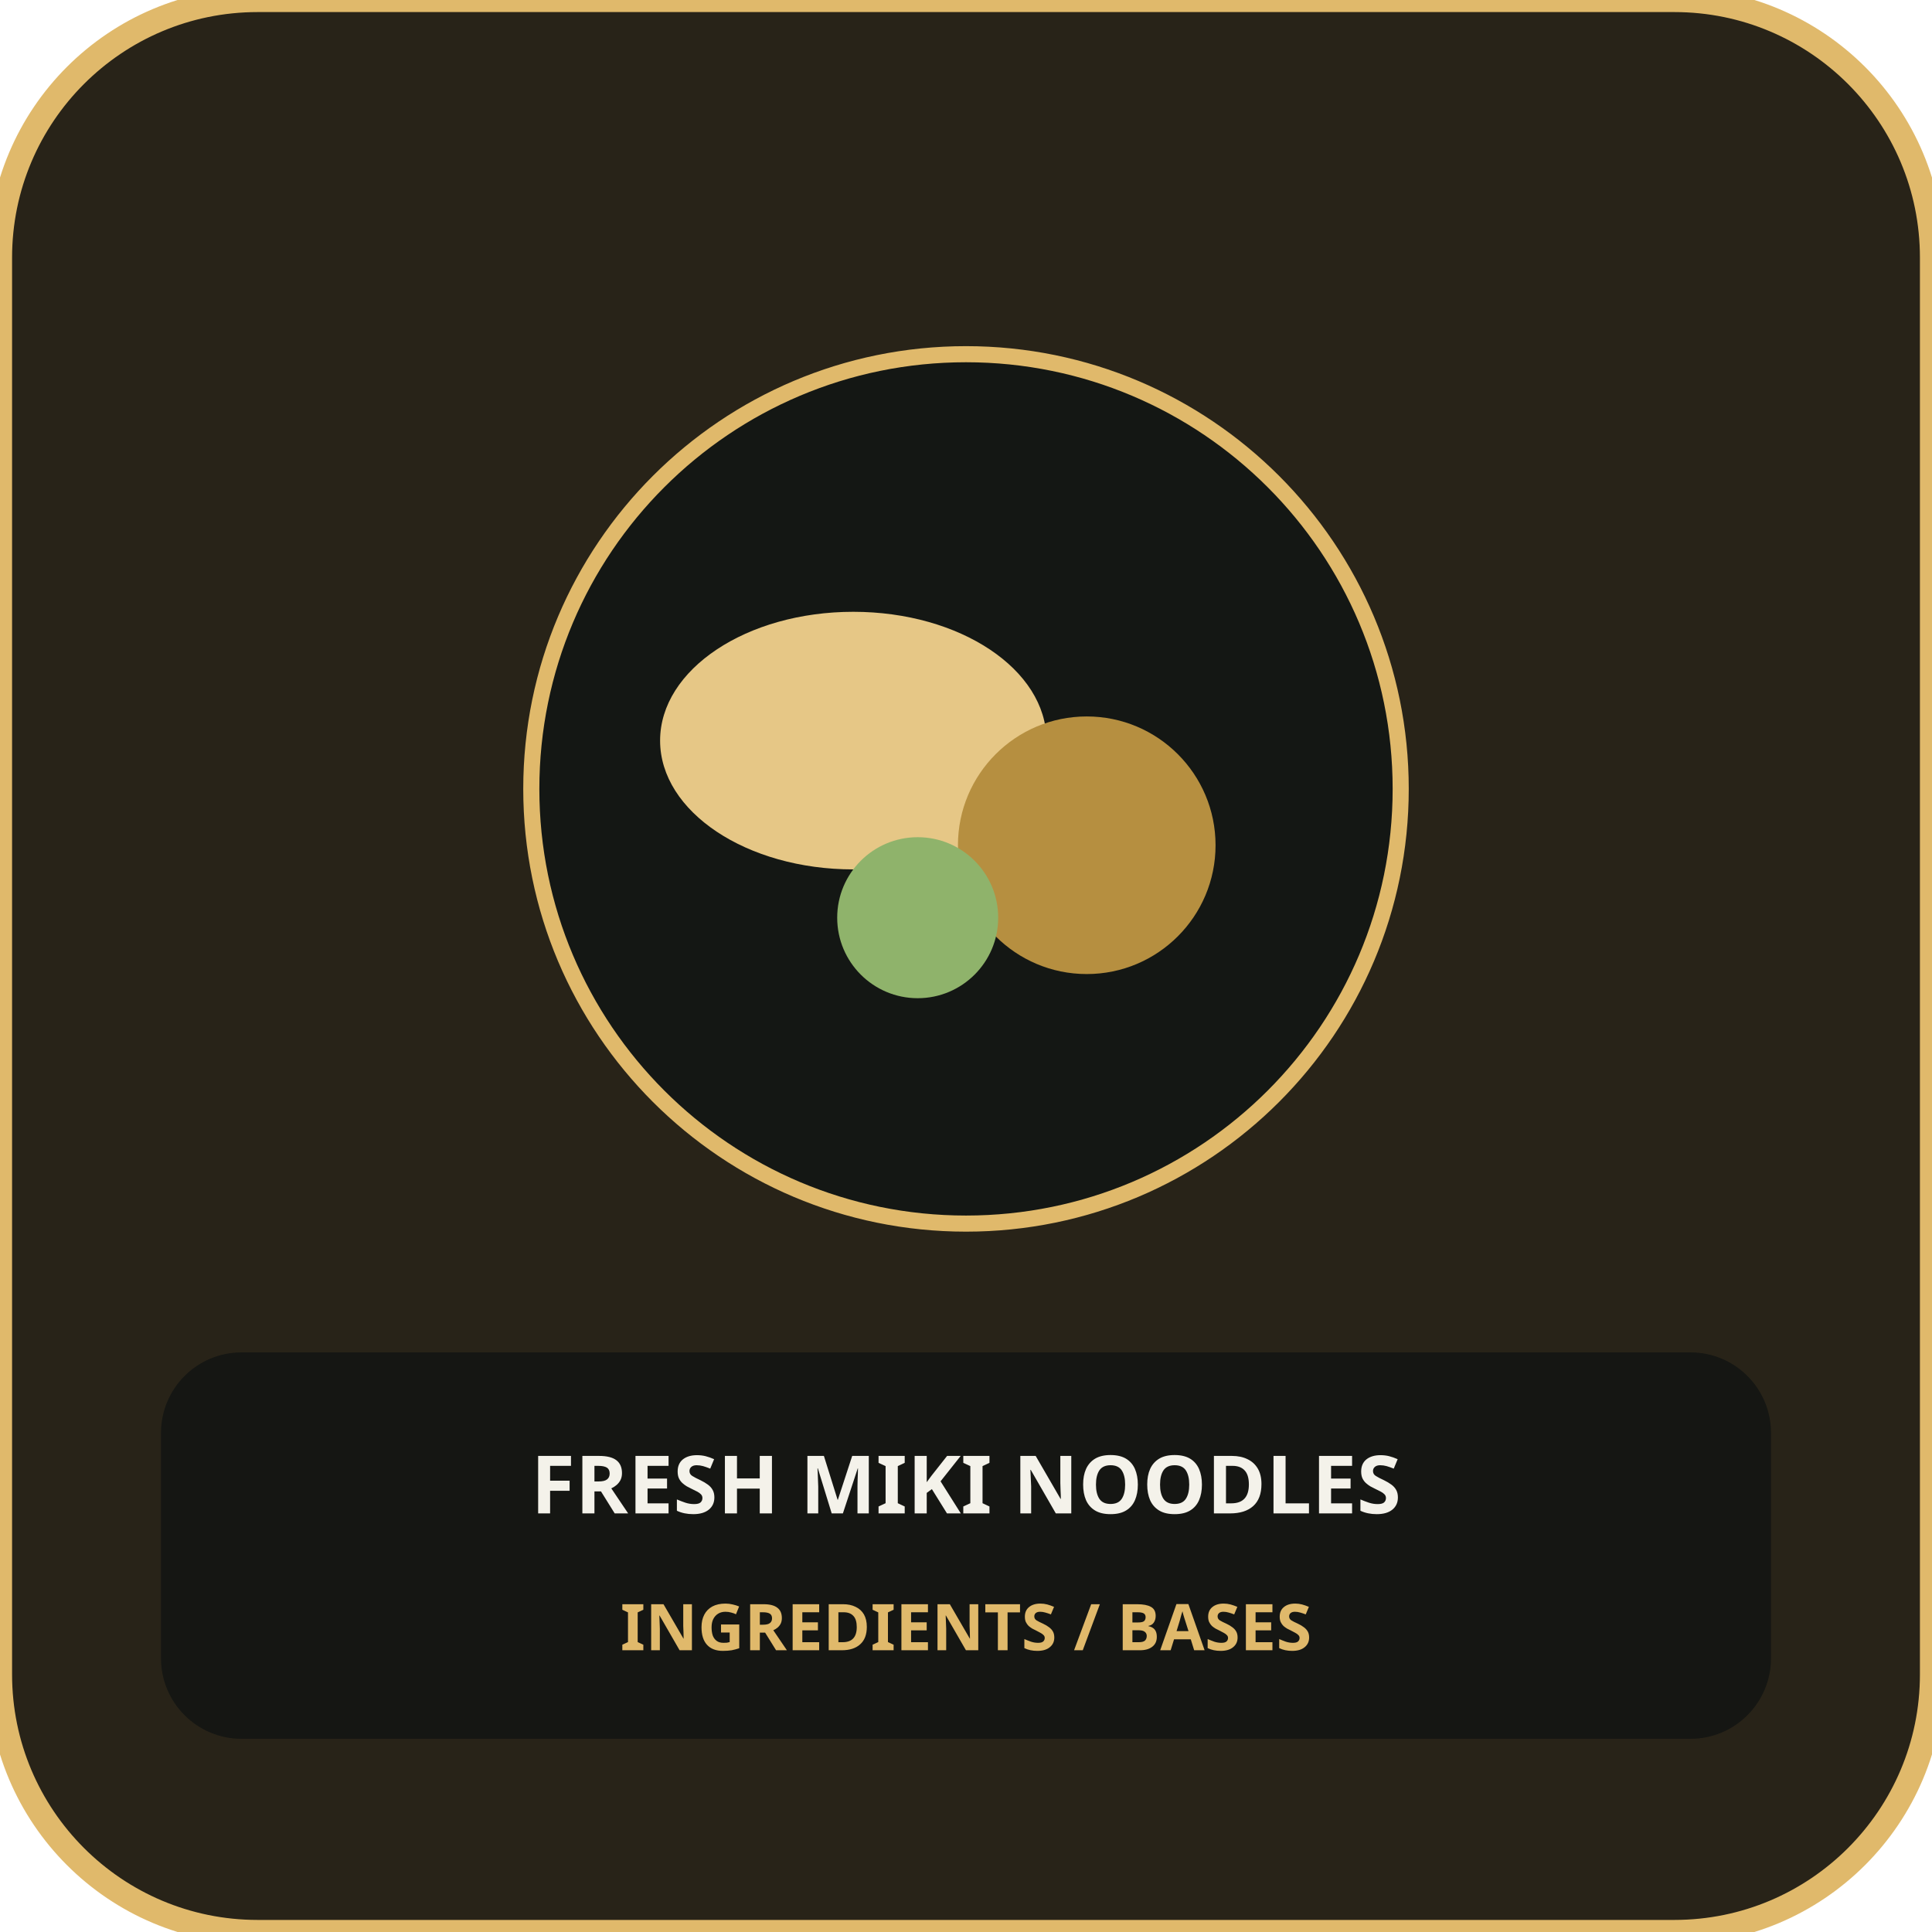
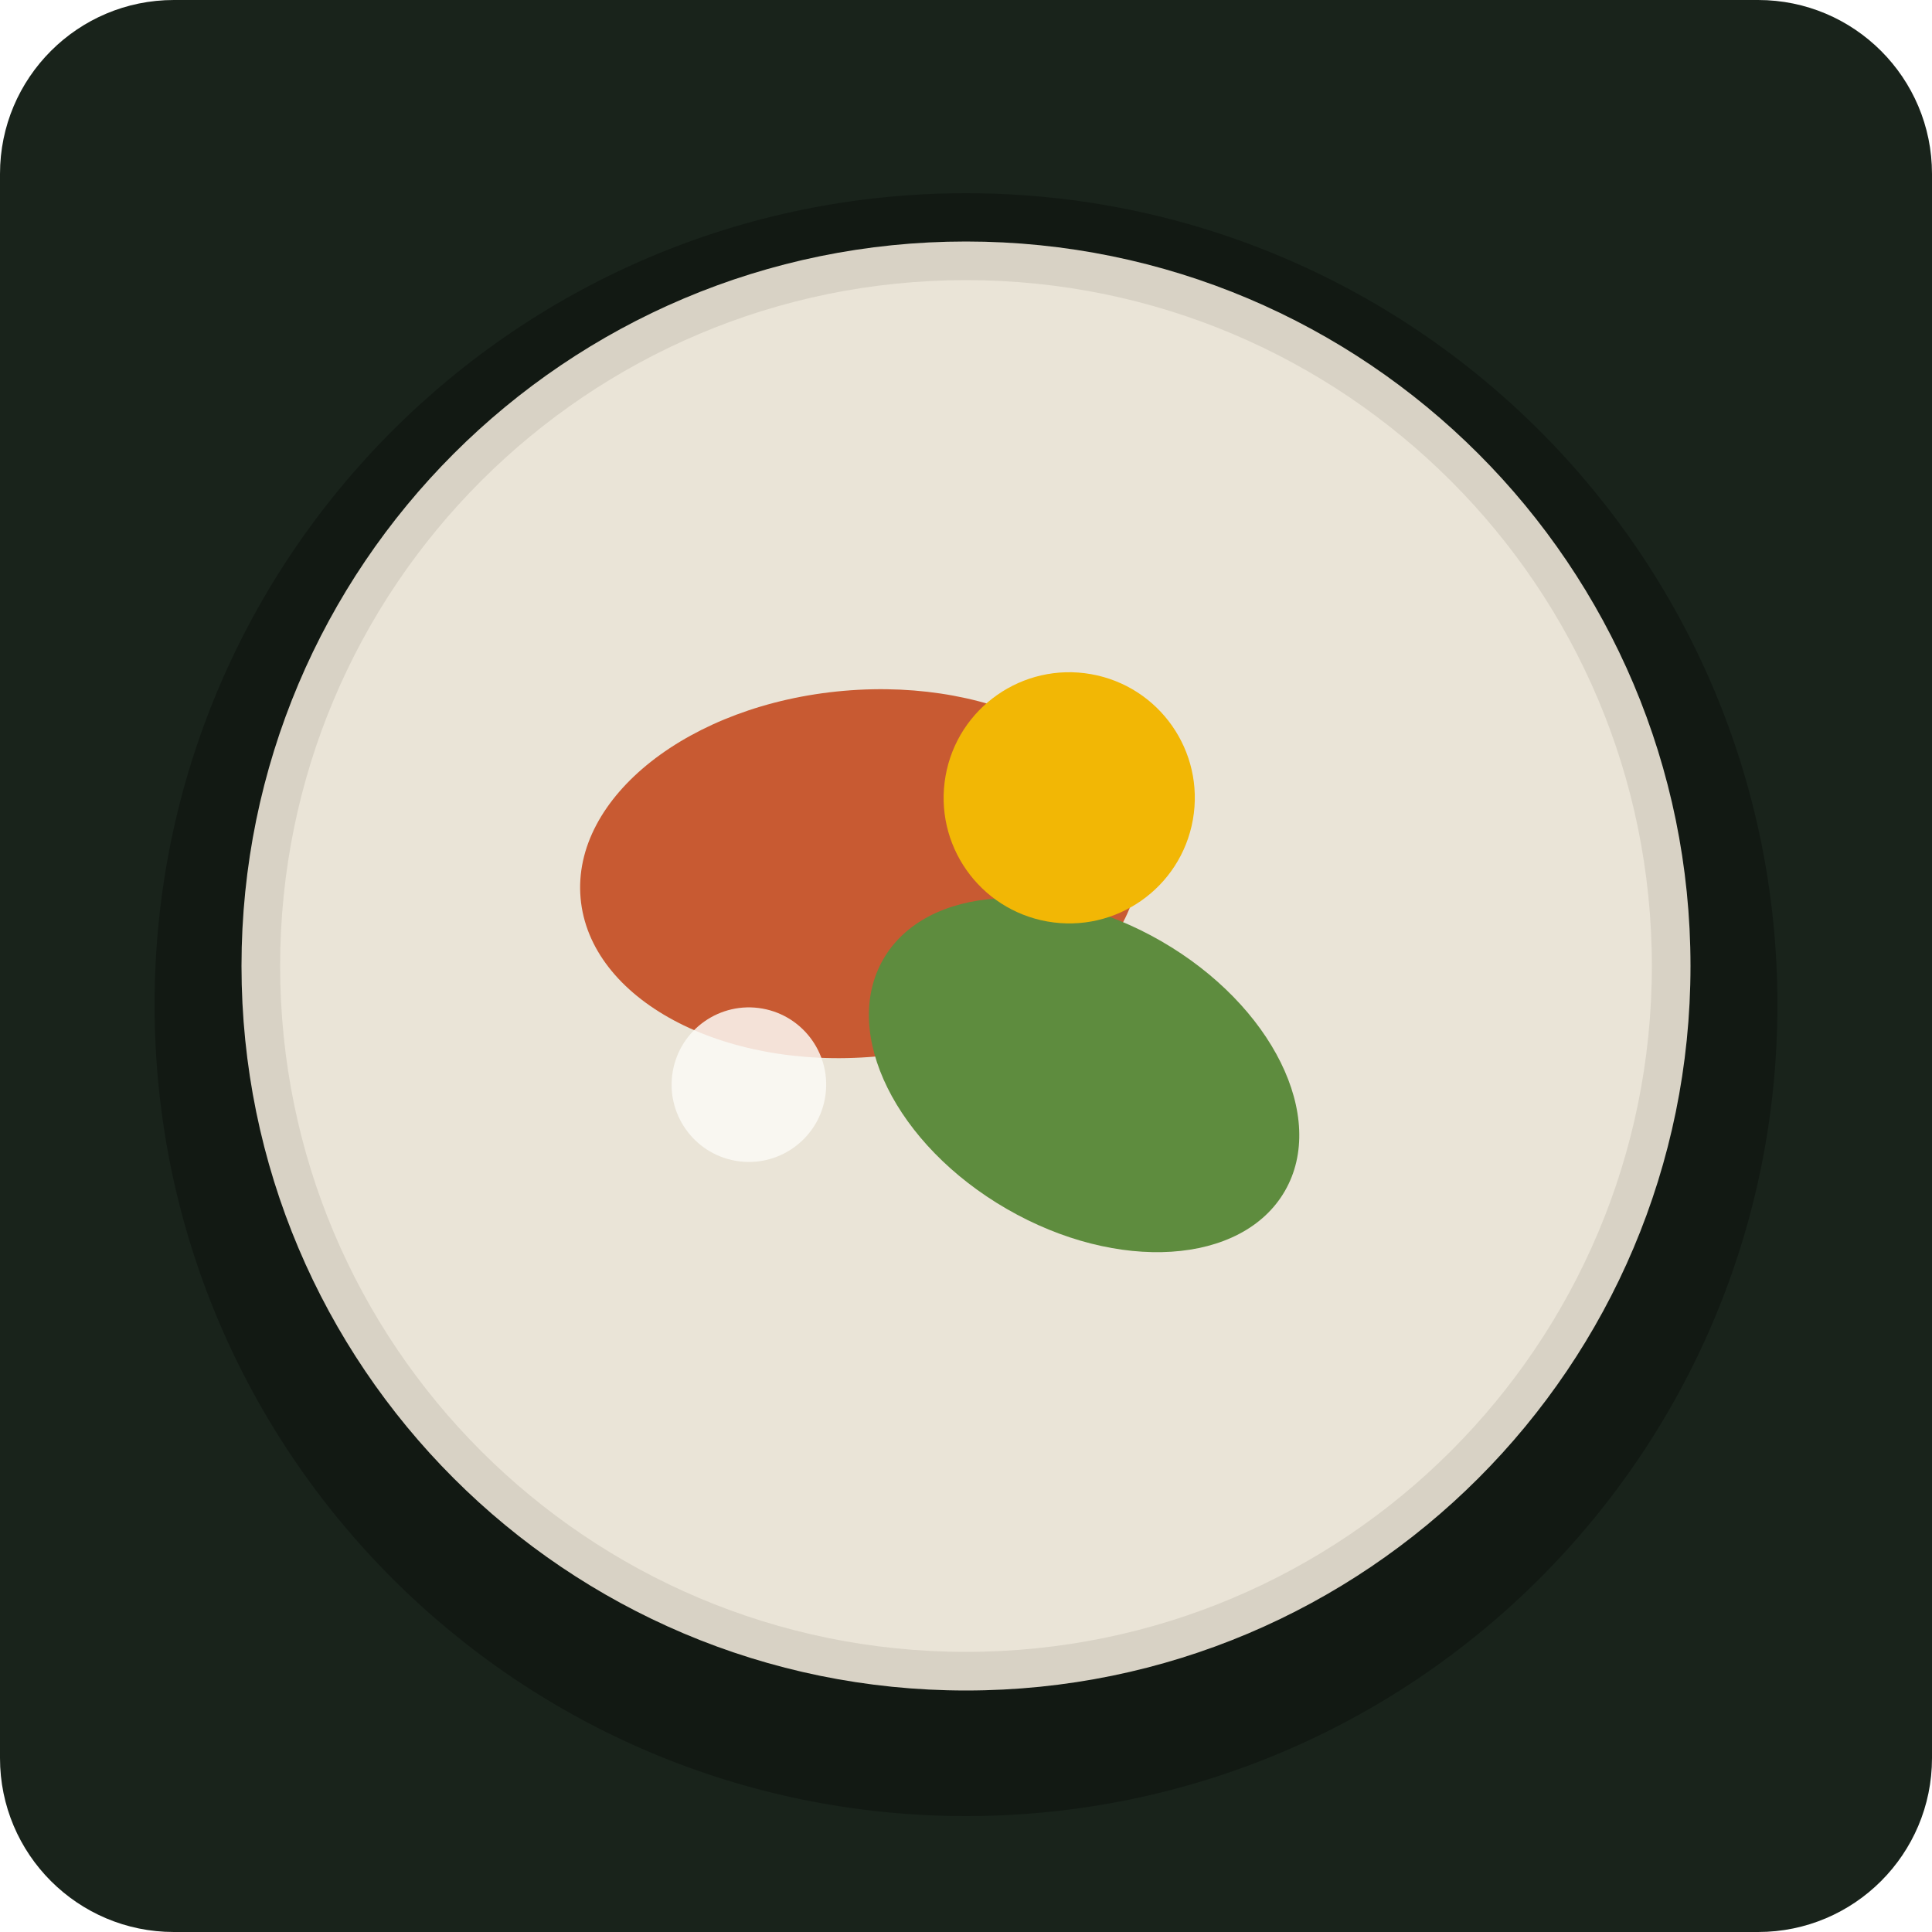
- <svg xmlns="http://www.w3.org/2000/svg" viewBox="0 0 240 240" width="240" height="240">
-   <rect width="240" height="240" rx="32" fill="#282318" stroke="#E0B96B" stroke-width="3" />
-   <circle cx="120" cy="98" r="54" fill="#141714" stroke="#E0B96B" stroke-width="2" />
-   <ellipse cx="106" cy="92" rx="24" ry="16" fill="#E6C786" />
-   <circle cx="135" cy="105" r="16" fill="#B68F40" />
-   <circle cx="114" cy="114" r="10" fill="#8FB36B" />
-   <rect x="20" y="168" width="200" height="48" rx="10" fill="#121412" opacity="0.88" />
-   <text x="120" y="188" text-anchor="middle" fill="#F4F2EA" font-family="sans-serif" font-size="10" font-weight="700">FRESH MIKI NOODLES</text>
-   <text x="120" y="205" text-anchor="middle" fill="#E0B96B" font-family="sans-serif" font-size="8" font-weight="600">INGREDIENTS / BASES</text>
+ <svg xmlns="http://www.w3.org/2000/svg" viewBox="0 0 400 400">
+   <rect width="400" height="400" rx="36" fill="#19231B" />
+   <circle cx="200" cy="208" r="168" fill="#000000" fill-opacity="0.28" />
+   <circle cx="200" cy="200" r="146" fill="#EAE4D7" stroke="#D8D2C5" stroke-width="8" />
+   <g transform="rotate(10 200 200)">
+     <ellipse cx="175" cy="185" rx="58" ry="38" fill="#C85A32" transform="rotate(-15 175 185)" />
+     <ellipse cx="228" cy="218" rx="48" ry="32" fill="#5E8C3E" transform="rotate(20 228 218)" />
+     <circle cx="215" cy="162" r="26" fill="#F2B705" />
+     <circle cx="160" cy="232" r="16" fill="#FBFAF5" fill-opacity="0.85" />
+   </g>
</svg>
